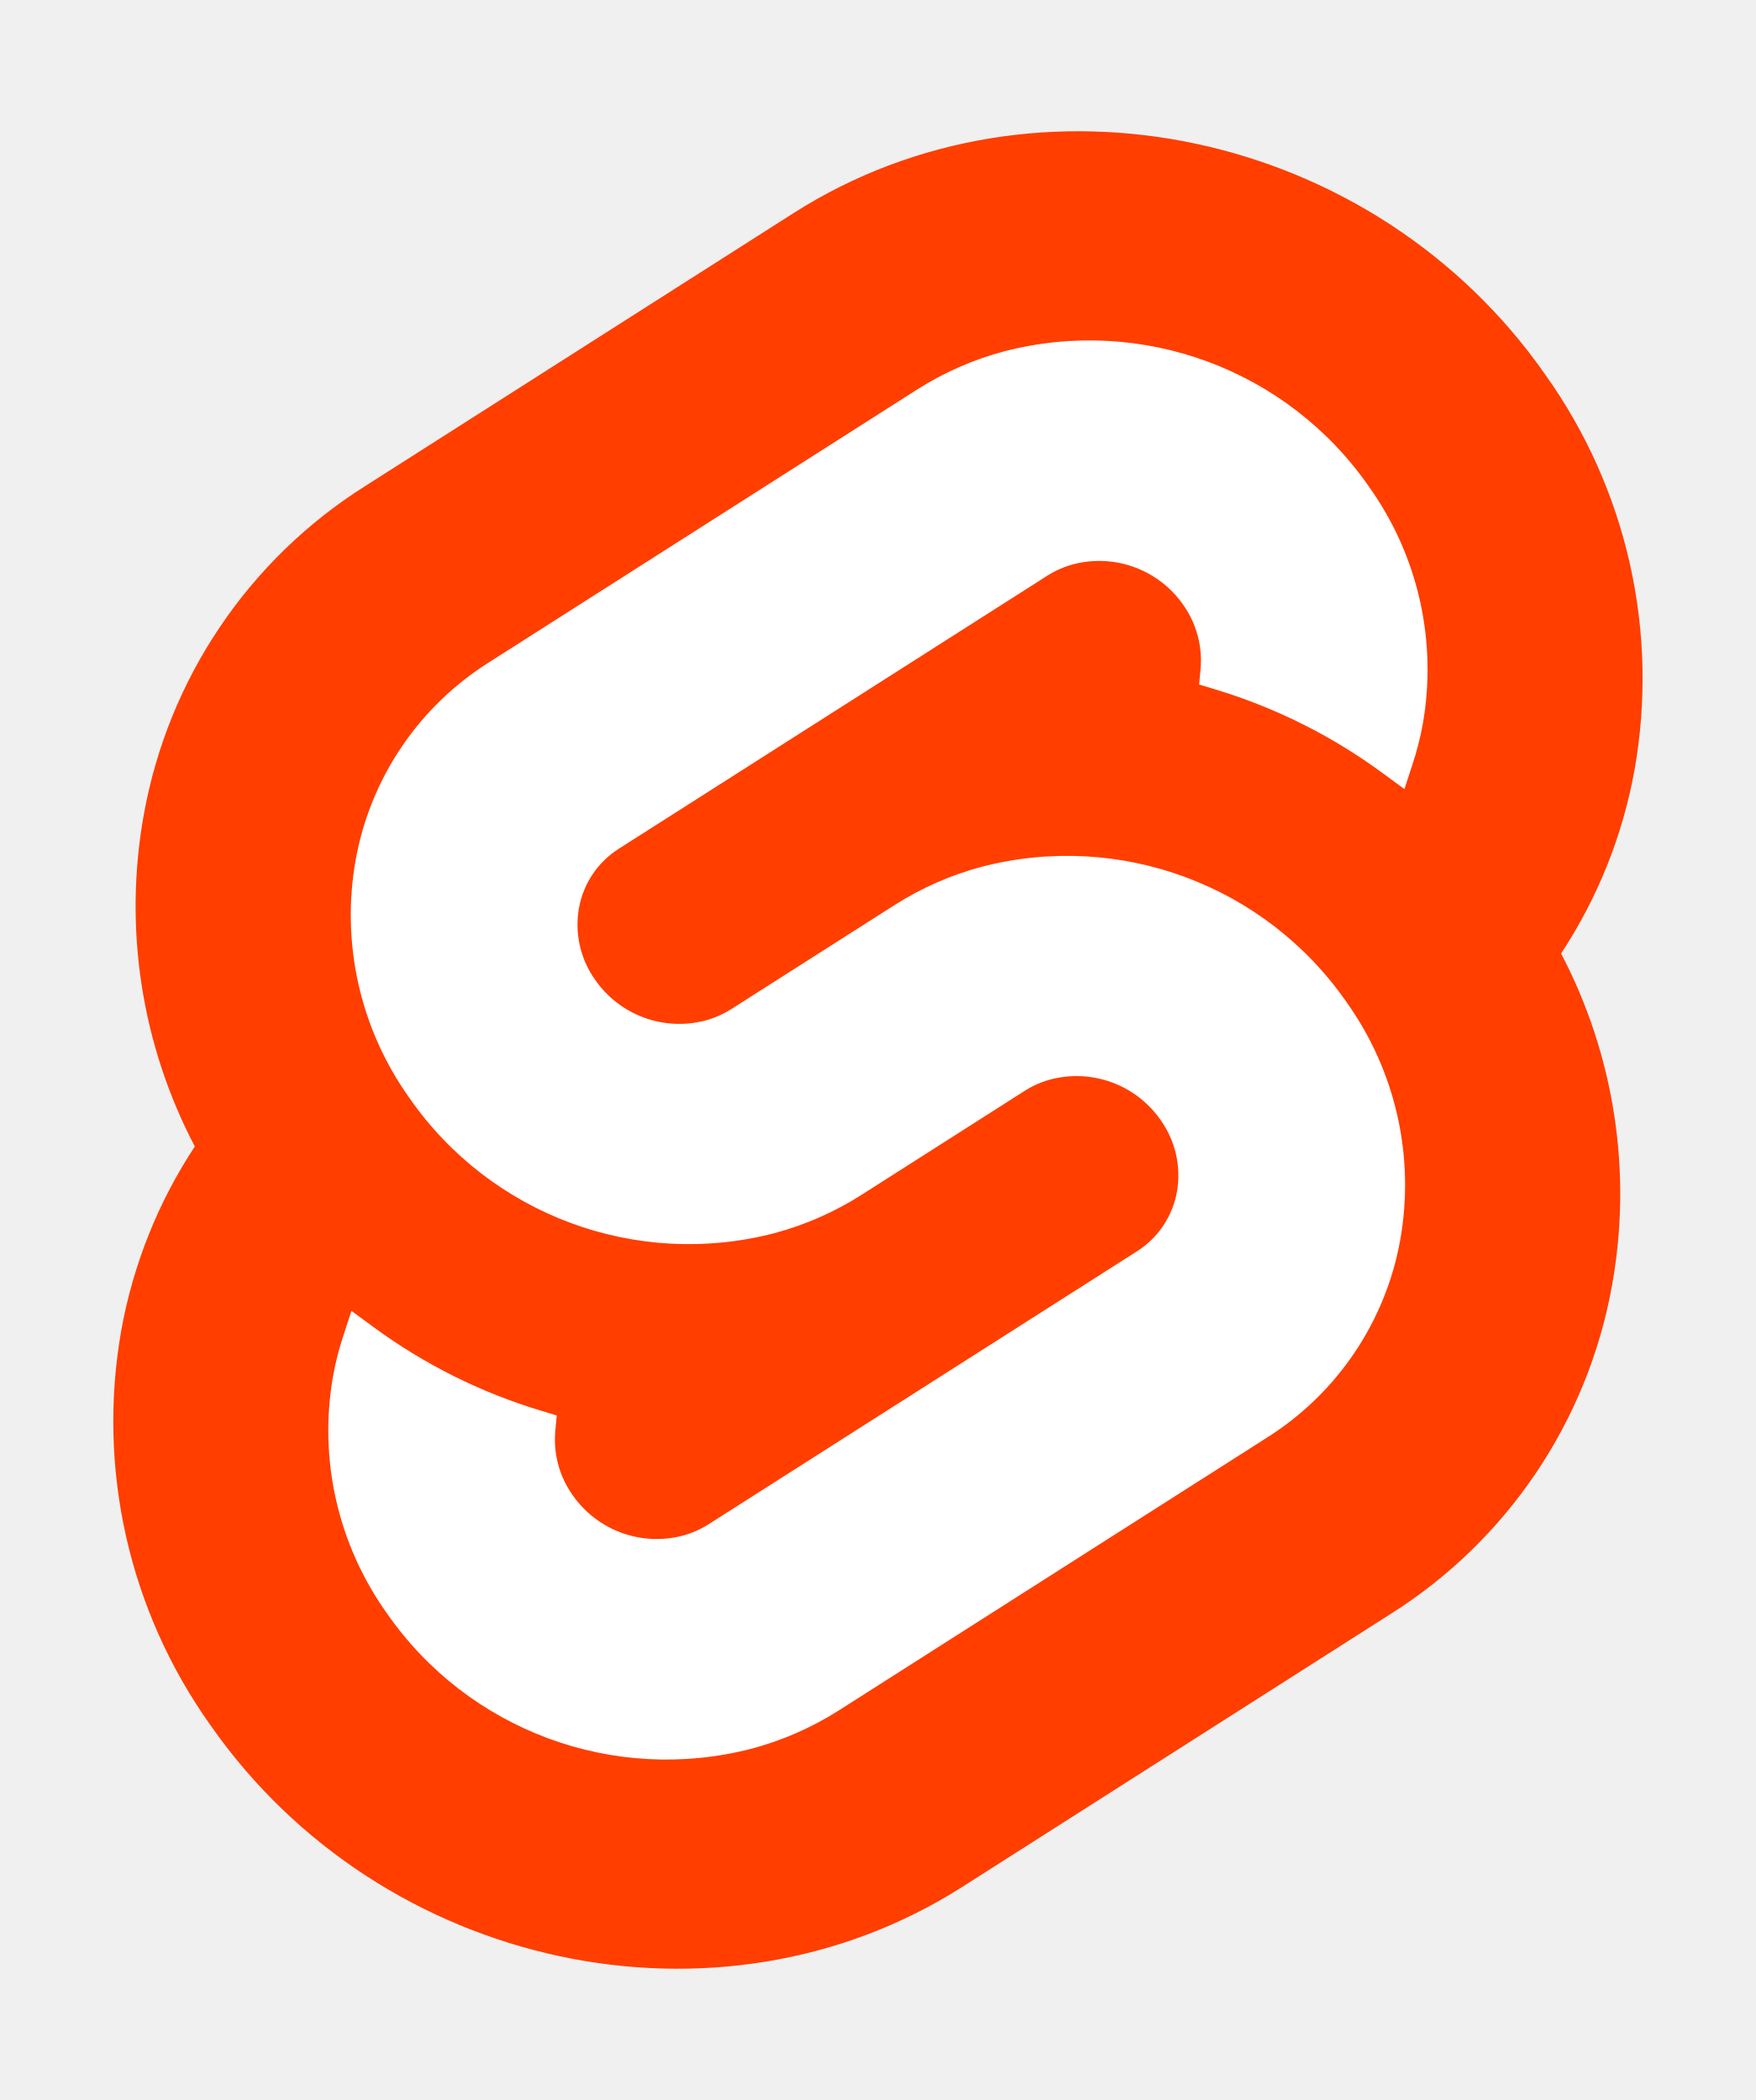
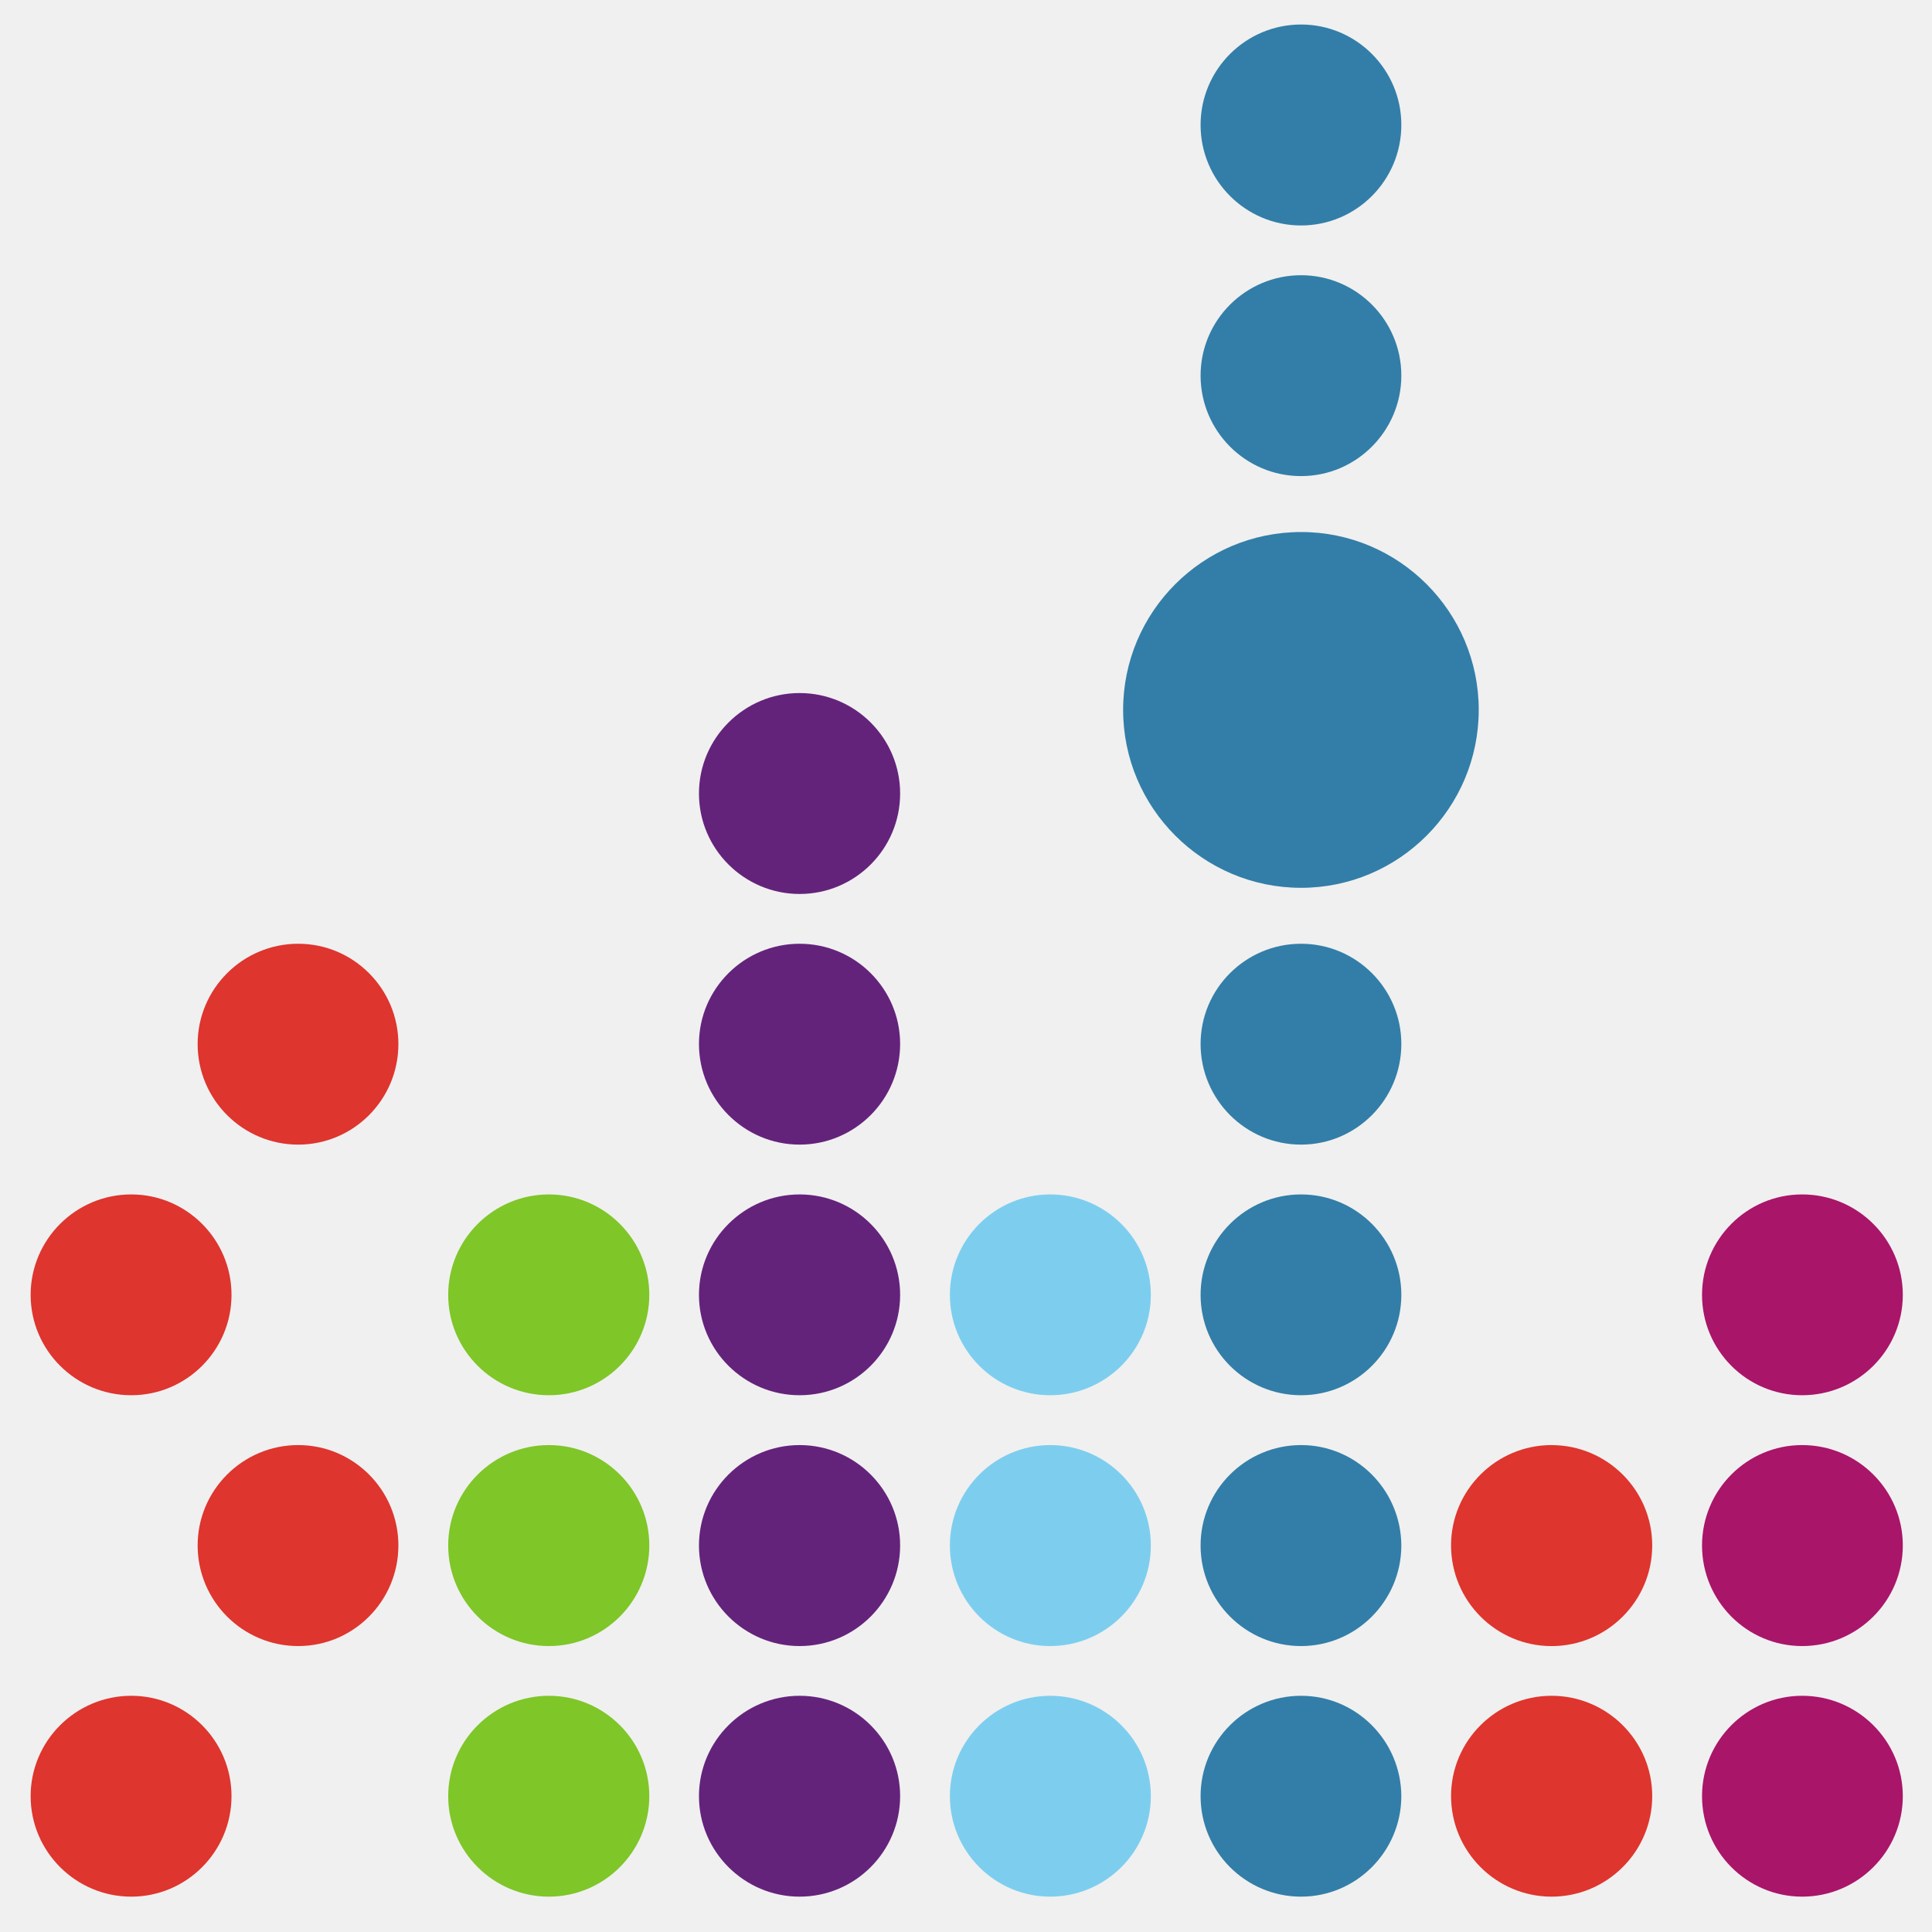
- <svg xmlns="http://www.w3.org/2000/svg" width="107" height="128" viewBox="0 0 107 128">
-   <path d="M94.157 22.819c-10.4-14.885-30.94-19.297-45.792-9.835L22.282 29.608A29.92 29.92 0 0 0 8.764 49.65a31.5 31.5 0 0 0 3.108 20.231 30 30 0 0 0-4.477 11.183 31.9 31.9 0 0 0 5.448 24.116c10.402 14.887 30.942 19.297 45.791 9.835l26.083-16.624A29.92 29.92 0 0 0 98.235 78.35a31.53 31.53 0 0 0-3.105-20.232 30 30 0 0 0 4.474-11.182 31.88 31.88 0 0 0-5.447-24.116" style="fill:#ff3e00" />
-   <path d="M45.817 106.582a20.72 20.72 0 0 1-22.237-8.243 19.17 19.17 0 0 1-3.277-14.503 18 18 0 0 1 .624-2.435l.49-1.498 1.337.981a33.6 33.6 0 0 0 10.203 5.098l.97.294-.09.968a5.85 5.85 0 0 0 1.052 3.878 6.24 6.24 0 0 0 6.695 2.485 5.8 5.8 0 0 0 1.603-.704L69.27 76.28a5.43 5.43 0 0 0 2.45-3.631 5.8 5.8 0 0 0-.987-4.371 6.24 6.24 0 0 0-6.698-2.487 5.7 5.7 0 0 0-1.6.704l-9.953 6.345a19 19 0 0 1-5.296 2.326 20.72 20.72 0 0 1-22.237-8.243 19.17 19.17 0 0 1-3.277-14.502 17.99 17.99 0 0 1 8.13-12.052l26.081-16.623a19 19 0 0 1 5.3-2.329 20.72 20.72 0 0 1 22.237 8.243 19.17 19.17 0 0 1 3.277 14.503 18 18 0 0 1-.624 2.435l-.49 1.498-1.337-.98a33.6 33.6 0 0 0-10.203-5.1l-.97-.294.09-.968a5.86 5.86 0 0 0-1.052-3.878 6.24 6.24 0 0 0-6.696-2.485 5.8 5.8 0 0 0-1.602.704L37.73 51.72a5.42 5.42 0 0 0-2.449 3.63 5.79 5.79 0 0 0 .986 4.372 6.24 6.24 0 0 0 6.698 2.486 5.8 5.8 0 0 0 1.602-.704l9.952-6.342a19 19 0 0 1 5.295-2.328 20.72 20.72 0 0 1 22.237 8.242 19.17 19.17 0 0 1 3.277 14.503 18 18 0 0 1-8.13 12.053l-26.081 16.622a19 19 0 0 1-5.3 2.328" style="fill:#fff" />
+ <svg xmlns="http://www.w3.org/2000/svg" width="241.89" height="241.89" viewBox="0 0 64 64" version="1.1" id="svg7673">
+   <defs id="defs7670" />
+   <g id="layer1">
+     <path d="m 43.102,17.624 c -3.259,0 -5.897,2.645 -5.897,5.891 0,3.251 2.645,5.895 5.895,5.895 3.244,0 5.885,-2.644 5.885,-5.895 0,-3.246 -2.641,-5.891 -5.883,-5.891" style="fill:#327ea8;fill-opacity:1;fill-rule:nonzero;stroke:none;stroke-width:0.103" id="path40" />
+     <path d="m 59.699,56.175 c -1.832,0 -3.317,1.492 -3.317,3.325 0,1.834 1.485,3.329 3.317,3.329 1.839,0 3.334,-1.495 3.334,-3.329 0,-1.833 -1.495,-3.325 -3.334,-3.325" style="fill:#a91569;fill-opacity:1;fill-rule:nonzero;stroke:none;stroke-width:0.103" id="path42" />
+     <path d="m 59.699,47.87 c -1.832,0 -3.317,1.492 -3.317,3.326 0,1.838 1.485,3.332 3.317,3.332 1.839,0 3.334,-1.494 3.334,-3.332 0,-1.834 -1.495,-3.326 -3.334,-3.326" style="fill:#a91569;fill-opacity:1;fill-rule:nonzero;stroke:none;stroke-width:0.103" id="path44" />
+     <path d="m 59.699,39.567 c -1.832,0 -3.317,1.493 -3.317,3.327 0,1.836 1.485,3.325 3.317,3.325 1.839,0 3.334,-1.49 3.334,-3.325 0,-1.834 -1.495,-3.327 -3.334,-3.327" style="fill:#a91569;fill-opacity:1;fill-rule:nonzero;stroke:none;stroke-width:0.103" id="path46" />
+     <path d="m 51.398,56.175 c -1.833,0 -3.329,1.49 -3.33,3.321 0.001,1.84 1.497,3.333 3.33,3.333 1.837,0 3.334,-1.495 3.334,-3.329 0,-1.833 -1.497,-3.325 -3.334,-3.325" style="fill:#de352e;fill-opacity:1;fill-rule:nonzero;stroke:none;stroke-width:0.103" id="path48" />
+     <path d="m 51.398,47.87 c -1.833,0 -3.329,1.489 -3.33,3.321 0.001,1.846 1.497,3.338 3.33,3.338 1.837,0 3.334,-1.494 3.334,-3.332 0,-1.834 -1.497,-3.326 -3.334,-3.326" style="fill:#de352e;fill-opacity:1;fill-rule:nonzero;stroke:none;stroke-width:0.103" id="path50" />
+     <path d="m 43.1,56.175 c -1.838,0 -3.329,1.492 -3.329,3.325 0,1.834 1.491,3.329 3.329,3.329 1.825,0 3.314,-1.493 3.321,-3.321 -0.006,-1.843 -1.496,-3.333 -3.321,-3.333" style="fill:#327ea8;fill-opacity:1;fill-rule:nonzero;stroke:none;stroke-width:0.103" id="path52" />
+     <path d="m 43.1,47.87 c -1.838,0 -3.329,1.492 -3.329,3.326 0,1.838 1.491,3.332 3.329,3.332 1.825,0 3.314,-1.491 3.321,-3.323 -0.006,-1.846 -1.496,-3.335 -3.321,-3.335" style="fill:#327ea8;fill-opacity:1;fill-rule:nonzero;stroke:none;stroke-width:0.103" id="path54" />
+     <path d="m 43.1,39.567 c -1.838,0 -3.329,1.493 -3.329,3.327 0,1.836 1.491,3.325 3.329,3.325 1.83,0 3.321,-1.49 3.321,-3.325 0,-1.834 -1.491,-3.327 -3.321,-3.327" style="fill:#327ea8;fill-opacity:1;fill-rule:nonzero;stroke:none;stroke-width:0.103" id="path56" />
+     <path d="m 34.789,56.175 c -1.831,0 -3.323,1.492 -3.323,3.325 0,1.834 1.492,3.329 3.323,3.329 1.838,0 3.334,-1.495 3.334,-3.329 0,-1.833 -1.496,-3.325 -3.334,-3.325" style="fill:#7dceee;fill-opacity:1;fill-rule:nonzero;stroke:none;stroke-width:0.103" id="path58" />
+     <path d="m 34.789,47.87 c -1.831,0 -3.323,1.492 -3.323,3.326 0,1.838 1.492,3.332 3.323,3.332 1.838,0 3.334,-1.494 3.334,-3.332 0,-1.834 -1.496,-3.326 -3.334,-3.326" style="fill:#7dceee;fill-opacity:1;fill-rule:nonzero;stroke:none;stroke-width:0.103" id="path60" />
+     <path d="m 34.789,39.567 c -1.831,0 -3.323,1.493 -3.323,3.327 0,1.836 1.492,3.325 3.323,3.325 1.838,0 3.334,-1.49 3.334,-3.325 0,-1.834 -1.496,-3.327 -3.334,-3.327" style="fill:#7dceee;fill-opacity:1;fill-rule:nonzero;stroke:none;stroke-width:0.103" id="path62" />
+     <path d="m 26.488,56.175 c -1.835,0 -3.334,1.492 -3.334,3.325 0,1.834 1.499,3.329 3.334,3.329 1.837,0 3.33,-1.495 3.33,-3.329 0,-1.833 -1.493,-3.325 -3.33,-3.325" style="fill:#64237b;fill-opacity:1;fill-rule:nonzero;stroke:none;stroke-width:0.103" id="path64" />
+     <path d="m 26.488,47.87 c -1.835,0 -3.334,1.492 -3.334,3.326 0,1.838 1.499,3.332 3.334,3.332 1.837,0 3.33,-1.494 3.33,-3.332 0,-1.834 -1.493,-3.326 -3.33,-3.326" style="fill:#64237b;fill-opacity:1;fill-rule:nonzero;stroke:none;stroke-width:0.103" id="path66" />
+     <path d="m 26.488,39.567 c -1.835,0 -3.334,1.493 -3.334,3.327 0,1.836 1.499,3.325 3.334,3.325 1.837,0 3.33,-1.49 3.33,-3.325 0,-1.834 -1.493,-3.327 -3.33,-3.327" style="fill:#64237b;fill-opacity:1;fill-rule:nonzero;stroke:none;stroke-width:0.103" id="path68" />
+     <path d="m 26.488,31.263 c -1.835,0 -3.334,1.489 -3.334,3.32 0,1.838 1.499,3.334 3.334,3.334 1.837,0 3.33,-1.495 3.33,-3.334 0,-1.831 -1.493,-3.32 -3.33,-3.32" style="fill:#64237b;fill-opacity:1;fill-rule:nonzero;stroke:none;stroke-width:0.103" id="path70" />
+     <path d="m 43.1,31.263 c -1.838,0 -3.329,1.489 -3.329,3.32 0,1.838 1.491,3.334 3.329,3.334 1.83,0 3.321,-1.495 3.321,-3.334 0,-1.831 -1.491,-3.32 -3.321,-3.32" style="fill:#327ea8;fill-opacity:1;fill-rule:nonzero;stroke:none;stroke-width:0.103" id="path72" />
+     <path d="m 43.102,15.771 c 1.828,0 3.319,-1.496 3.319,-3.329 0,-1.834 -1.491,-3.325 -3.321,-3.325 -1.838,0 -3.329,1.491 -3.329,3.325 0,1.833 1.489,3.329 3.322,3.329" style="fill:#327ea8;fill-opacity:1;fill-rule:nonzero;stroke:none;stroke-width:0.103" id="path74" />
+     <path d="m 43.1,0.812 c -1.838,0 -3.329,1.492 -3.329,3.326 0,1.838 1.491,3.331 3.329,3.331 1.83,0 3.321,-1.493 3.321,-3.331 0,-1.834 -1.491,-3.326 -3.321,-3.326" style="fill:#327ea8;fill-opacity:1;fill-rule:nonzero;stroke:none;stroke-width:0.103" id="path76" />
+     <path d="m 26.488,22.958 c -1.835,0 -3.334,1.491 -3.334,3.329 0,1.835 1.499,3.327 3.334,3.327 1.837,0 3.33,-1.491 3.33,-3.327 0,-1.838 -1.493,-3.329 -3.33,-3.329" style="fill:#64237b;fill-opacity:1;fill-rule:nonzero;stroke:none;stroke-width:0.103" id="path78" />
+     <path d="m 18.183,56.175 c -1.84,0 -3.336,1.492 -3.336,3.325 0,1.834 1.496,3.329 3.336,3.329 1.834,0 3.326,-1.495 3.326,-3.329 0,-1.833 -1.491,-3.325 -3.326,-3.325" style="fill:#7fc629;fill-opacity:1;fill-rule:nonzero;stroke:none;stroke-width:0.103" id="path80" />
+     <path d="m 18.183,47.87 c -1.84,0 -3.336,1.492 -3.336,3.326 0,1.838 1.496,3.332 3.336,3.332 1.834,0 3.326,-1.494 3.326,-3.332 0,-1.834 -1.491,-3.326 -3.326,-3.326" style="fill:#7fc629;fill-opacity:1;fill-rule:nonzero;stroke:none;stroke-width:0.103" id="path82" />
+     <path d="m 18.183,39.567 c -1.84,0 -3.336,1.493 -3.336,3.327 0,1.836 1.496,3.325 3.336,3.325 1.834,0 3.326,-1.49 3.326,-3.325 0,-1.834 -1.491,-3.327 -3.326,-3.327" style="fill:#7fc629;fill-opacity:1;fill-rule:nonzero;stroke:none;stroke-width:0.103" id="path84" />
+     <path d="m 4.347,56.175 c -1.837,0 -3.332,1.492 -3.332,3.325 0,1.834 1.495,3.329 3.332,3.329 1.833,0 3.322,-1.495 3.322,-3.329 0,-1.833 -1.489,-3.325 -3.322,-3.325" style="fill:#de352e;fill-opacity:1;fill-rule:nonzero;stroke:none;stroke-width:0.103" id="path86" />
+     <path d="m 9.879,47.87 c -1.838,0 -3.332,1.492 -3.332,3.326 0,1.838 1.494,3.332 3.332,3.332 1.831,0 3.318,-1.494 3.318,-3.332 0,-1.834 -1.487,-3.326 -3.318,-3.326" style="fill:#de352e;fill-opacity:1;fill-rule:nonzero;stroke:none;stroke-width:0.103" id="path88" />
+     <path d="m 9.879,31.263 c -1.838,0 -3.332,1.491 -3.332,3.324 0,1.837 1.494,3.33 3.332,3.33 1.831,0 3.318,-1.493 3.318,-3.33 0,-1.833 -1.487,-3.324 -3.318,-3.324" style="fill:#de352e;fill-opacity:1;fill-rule:nonzero;stroke:none;stroke-width:0.103" id="path90" />
+     <path d="m 4.347,39.567 c -1.837,0 -3.332,1.493 -3.332,3.327 0,1.836 1.495,3.325 3.332,3.325 1.833,0 3.322,-1.49 3.322,-3.325 0,-1.834 -1.489,-3.327 -3.322,-3.327" style="fill:#de352e;fill-opacity:1;fill-rule:nonzero;stroke:none;stroke-width:0.103" id="path92" />
+   </g>
</svg>
